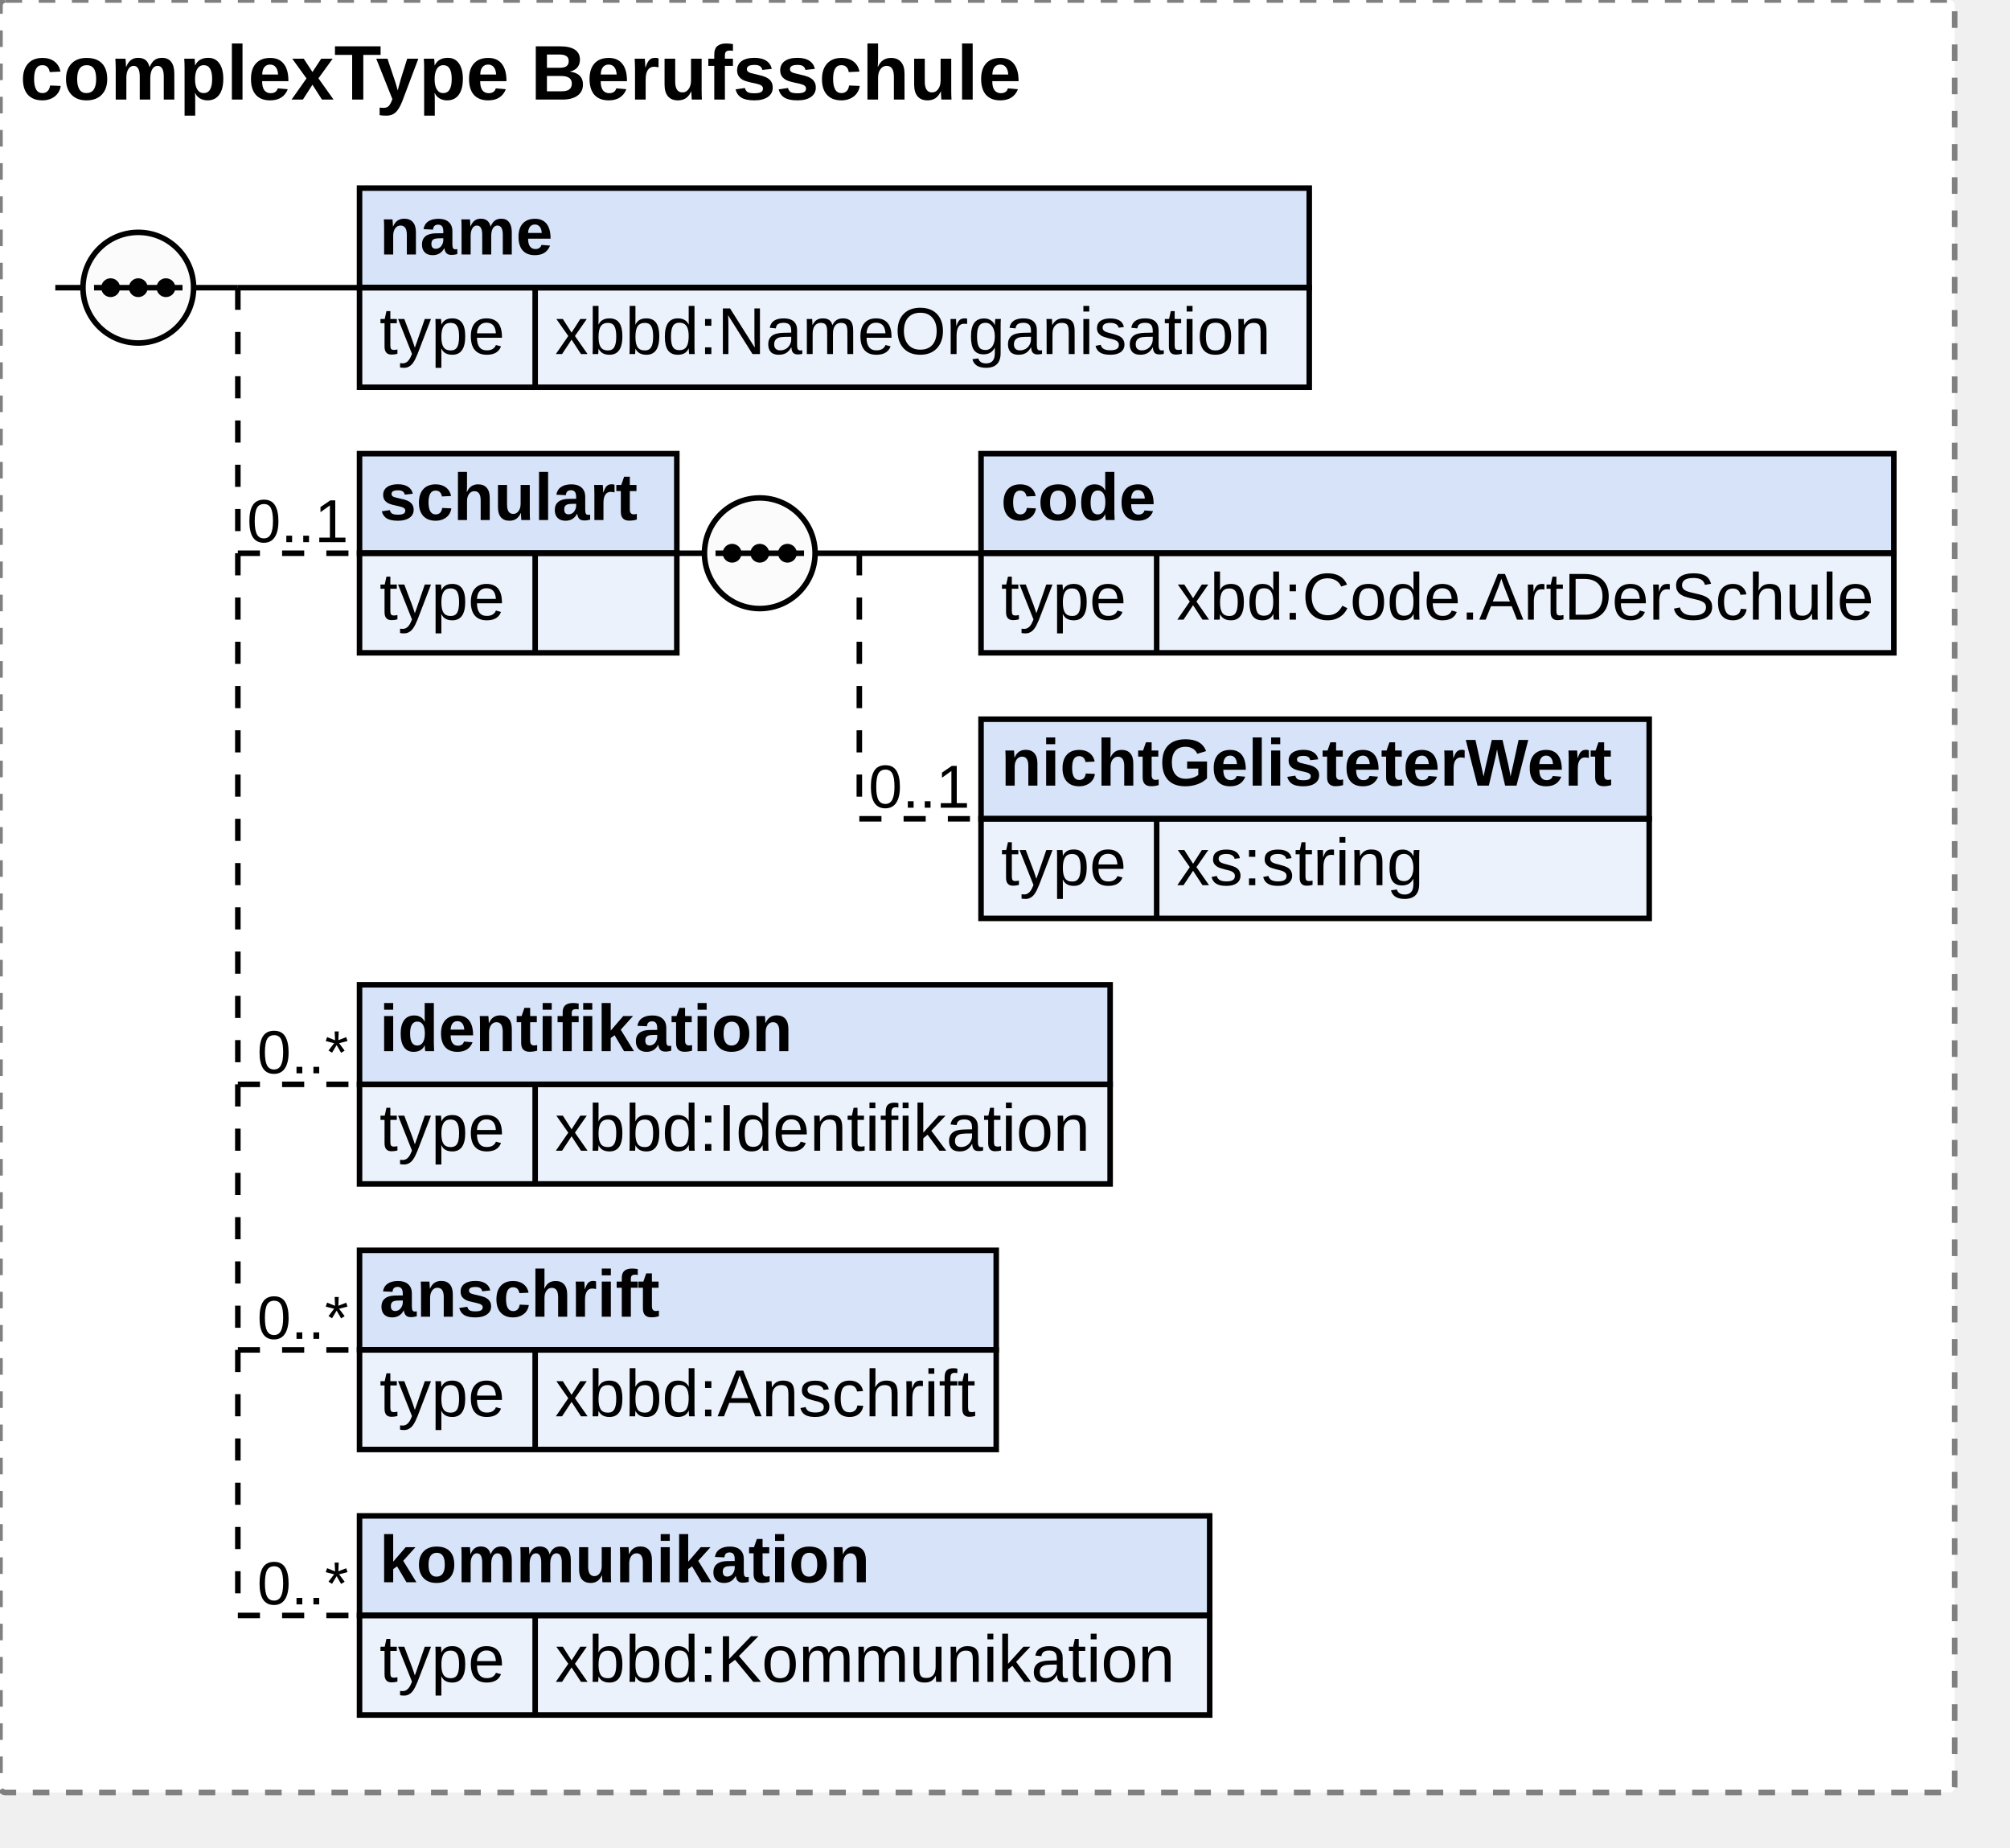
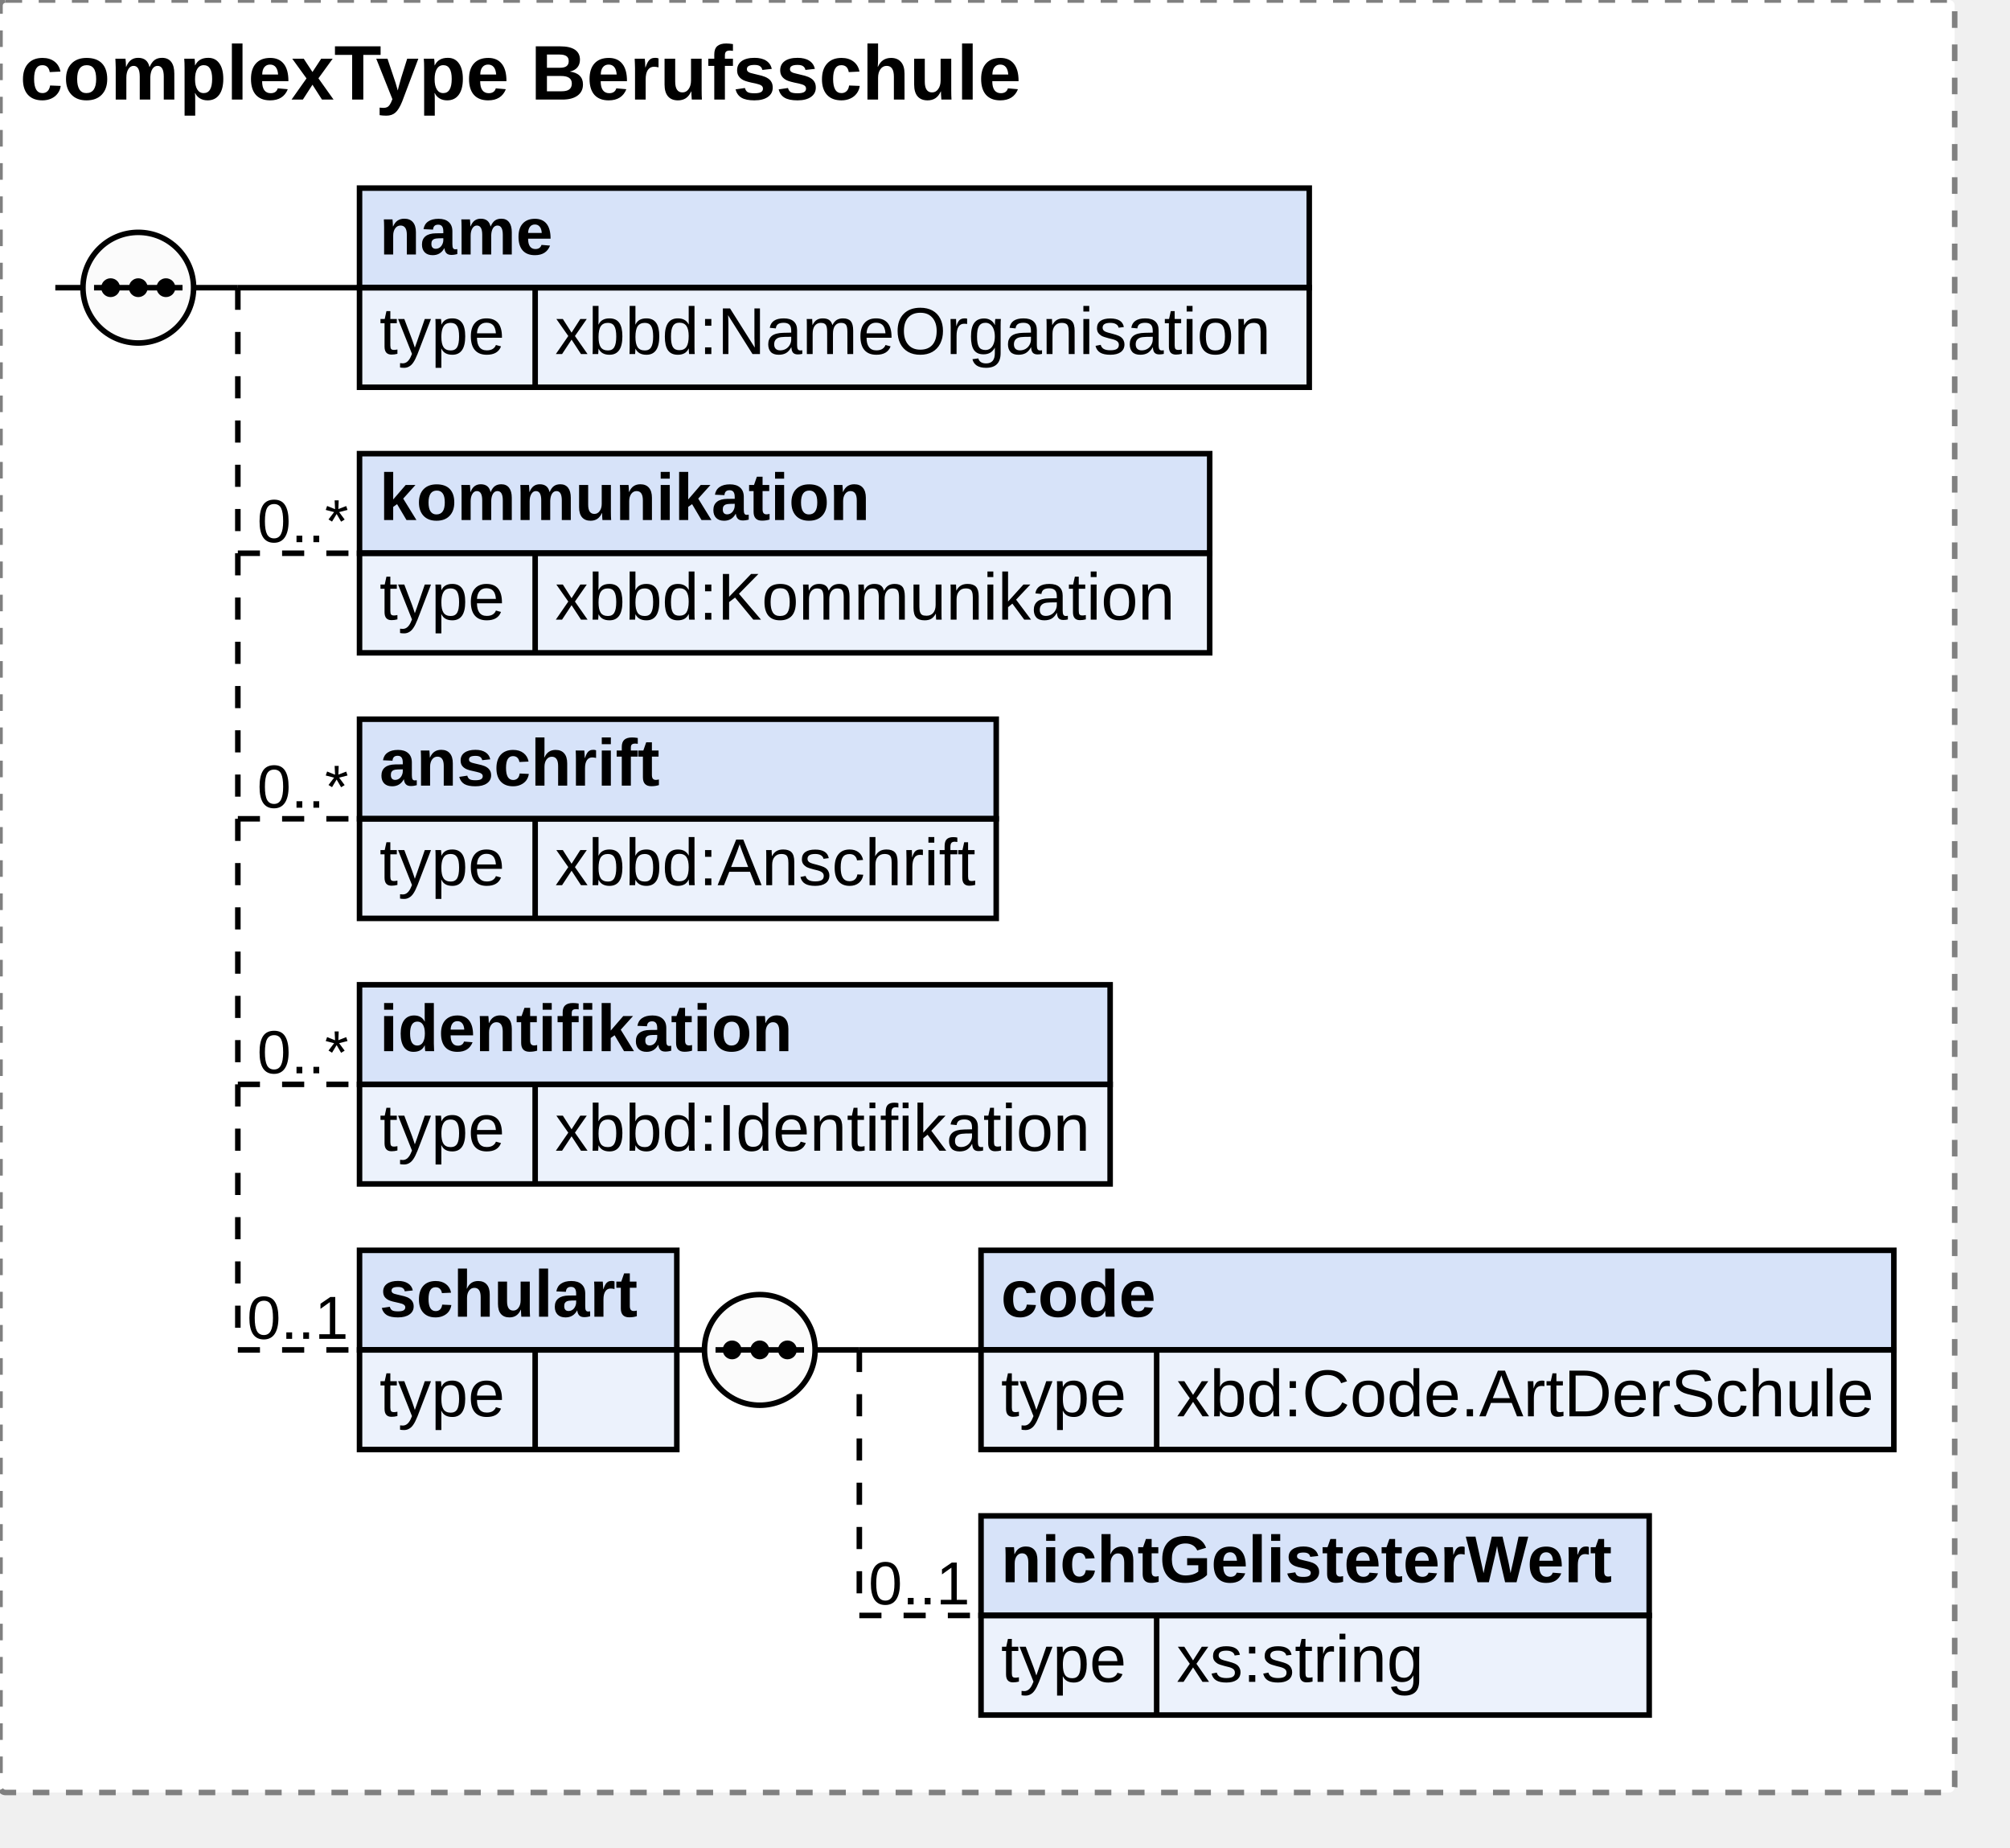
<svg xmlns="http://www.w3.org/2000/svg" width="363.394" height="334">
  <defs>
    <style type="text/css">
                        text {
                            font-family: 'Arial';
                            fill: black;
                        }
                        text.at {
                            font-family: 'Arial';
                            fill: rgb(242, 152, 0);
                        }
                        line {
                            stroke: black;
                        }
                        line.type-structure {
                            stroke: black;
                        }
                        line.type-structure-optional {
                            stroke: black;
                            stroke-dasharray: 4, 4;
                        }
                        rect.attribute-upper {
                            stroke: black;
                            fill: rgb(255, 239, 211);
                        }
                        rect.element-upper {
                            stroke: black;
                            fill: rgb(215, 227, 249);
                        }
                        rect.element-lower {
                            stroke: black;
                            fill: rgb(236, 242, 252);
                        }
                        a text {
                            fill: black;
                        } 
                    </style>
  </defs>
  <rect width="353.394" height="324" stroke-dasharray="3,3" rx="1" ry="1" style="stroke: grey;fill: white;" />
  <text font-size="14" x="3.6" y="18" font-weight="bold">complexType Berufsschule</text>
  <g transform="translate(10,34)">
    <g transform="translate(55,0)">
      <rect width="171.703" height="18" class="element-upper" />
      <rect width="171.703" height="18" y="18" class="element-lower" />
      <text font-size="12" x="3.6" y="12" font-weight="bold">name</text>
      <line x1="0" y1="18" x2="171.703" y2="18" />
      <text font-size="12" fill="grey" x="3.6" y="30">type</text>
      <line x1="31.753" y1="18" x2="31.753" y2="36" />
      <text font-size="12" x="35.353" y="30">xbbd:NameOrganisation</text>
      <g transform="translate(171.7031,0)" />
    </g>
    <line x1="33" y1="18" x2="55" y2="18" class="type-structure-required" />
    <text font-size="11" fill="black" x="53" y="16" text-anchor="end" />
    <line x1="33" y1="18" x2="33" y2="18" class="type-structure-required" />
    <g transform="translate(55,48)">
+       <rect width="153.703" height="18" class="element-upper" />
+       <rect width="153.703" height="18" y="18" class="element-lower" />
+       <text font-size="12" x="3.6" y="12" font-weight="bold">kommunikation</text>
+       <line x1="0" y1="18" x2="153.703" y2="18" />
+       <text font-size="12" fill="grey" x="3.6" y="30">type</text>
+       <line x1="31.753" y1="18" x2="31.753" y2="36" />
+       <text font-size="12" x="35.353" y="30">xbbd:Kommunikation</text>
+       <g transform="translate(153.7031,0)" />
+     </g>
+     <line x1="33" y1="66" x2="55" y2="66" class="type-structure-optional" />
+     <text font-size="11" fill="black" x="53" y="64" text-anchor="end">0..*</text>
+     <line x1="33" y1="18" x2="33" y2="66" class="type-structure-optional" />
+     <g transform="translate(55,96)">
+       <rect width="115.109" height="18" class="element-upper" />
+       <rect width="115.109" height="18" y="18" class="element-lower" />
+       <text font-size="12" x="3.6" y="12" font-weight="bold">anschrift</text>
+       <line x1="0" y1="18" x2="115.109" y2="18" />
+       <text font-size="12" fill="grey" x="3.6" y="30">type</text>
+       <line x1="31.753" y1="18" x2="31.753" y2="36" />
+       <text font-size="12" x="35.353" y="30">xbbd:Anschrift</text>
+       <g transform="translate(115.1094,0)" />
+     </g>
+     <line x1="33" y1="114" x2="55" y2="114" class="type-structure-optional" />
+     <text font-size="11" fill="black" x="53" y="112" text-anchor="end">0..*</text>
+     <line x1="33" y1="66" x2="33" y2="114" class="type-structure-optional" />
+     <g transform="translate(55,144)">
+       <rect width="135.703" height="18" class="element-upper" />
+       <rect width="135.703" height="18" y="18" class="element-lower" />
+       <text font-size="12" x="3.6" y="12" font-weight="bold">identifikation</text>
+       <line x1="0" y1="18" x2="135.703" y2="18" />
+       <text font-size="12" fill="grey" x="3.6" y="30">type</text>
+       <line x1="31.753" y1="18" x2="31.753" y2="36" />
+       <text font-size="12" x="35.353" y="30">xbbd:Identifikation</text>
+       <g transform="translate(135.7031,0)" />
+     </g>
+     <line x1="33" y1="162" x2="55" y2="162" class="type-structure-optional" />
+     <text font-size="11" fill="black" x="53" y="160" text-anchor="end">0..*</text>
+     <line x1="33" y1="114" x2="33" y2="162" class="type-structure-optional" />
+     <g transform="translate(55,192)">
      <rect width="57.363" height="18" class="element-upper" />
      <rect width="57.363" height="18" y="18" class="element-lower" />
      <text font-size="12" x="3.6" y="12" font-weight="bold">schulart</text>
      <line x1="0" y1="18" x2="57.363" y2="18" />
      <text font-size="12" fill="grey" x="3.6" y="30">type</text>
      <line x1="31.753" y1="18" x2="31.753" y2="36" />
      <g transform="translate(57.3625,0)">
        <g transform="translate(55,0)">
          <rect width="165.031" height="18" class="element-upper" />
          <rect width="165.031" height="18" y="18" class="element-lower" />
          <text font-size="12" x="3.6" y="12" font-weight="bold">code</text>
          <line x1="0" y1="18" x2="165.031" y2="18" />
          <text font-size="12" fill="grey" x="3.6" y="30">type</text>
          <line x1="31.753" y1="18" x2="31.753" y2="36" />
          <text font-size="12" x="35.353" y="30">xbd:Code.ArtDerSchule</text>
          <g transform="translate(165.0312,0)" />
        </g>
        <line x1="33" y1="18" x2="55" y2="18" class="type-structure-required" />
        <text font-size="11" fill="black" x="53" y="16" text-anchor="end" />
        <line x1="33" y1="18" x2="33" y2="18" class="type-structure-required" />
        <g transform="translate(55,48)">
          <rect width="120.8" height="18" class="element-upper" />
          <rect width="120.8" height="18" y="18" class="element-lower" />
          <text font-size="12" x="3.6" y="12" font-weight="bold">nichtGelisteterWert</text>
          <line x1="0" y1="18" x2="120.8" y2="18" />
          <text font-size="12" fill="grey" x="3.6" y="30">type</text>
          <line x1="31.753" y1="18" x2="31.753" y2="36" />
          <text font-size="12" x="35.353" y="30">xs:string</text>
          <g transform="translate(120.8,0)" />
        </g>
        <line x1="33" y1="66" x2="55" y2="66" class="type-structure-optional" />
        <text font-size="11" fill="black" x="53" y="64" text-anchor="end">0..1</text>
        <line x1="33" y1="18" x2="33" y2="66" class="type-structure-optional" />
        <circle cx="15" cy="18" r="10" stroke="black" fill="rgb(251, 251, 251)" />
        <line x1="0" y1="18" x2="5" y2="18" class="type-structure-required" />
        <line x1="25" y1="18" x2="33" y2="18" class="type-structure-required" />
        <circle cx="10" cy="18" r="1.2" stroke="black" fill="black" />
        <circle cx="15" cy="18" r="1.2" stroke="black" fill="black" />
        <circle cx="20" cy="18" r="1.2" stroke="black" fill="black" />
        <line x1="7" y1="18" x2="23" y2="18" />
      </g>
    </g>
-     <line x1="33" y1="66" x2="55" y2="66" class="type-structure-optional" />
-     <text font-size="11" fill="black" x="53" y="64" text-anchor="end">0..1</text>
-     <line x1="33" y1="18" x2="33" y2="66" class="type-structure-optional" />
-     <g transform="translate(55,144)">
-       <rect width="135.703" height="18" class="element-upper" />
-       <rect width="135.703" height="18" y="18" class="element-lower" />
-       <text font-size="12" x="3.6" y="12" font-weight="bold">identifikation</text>
-       <line x1="0" y1="18" x2="135.703" y2="18" />
-       <text font-size="12" fill="grey" x="3.6" y="30">type</text>
-       <line x1="31.753" y1="18" x2="31.753" y2="36" />
-       <text font-size="12" x="35.353" y="30">xbbd:Identifikation</text>
-       <g transform="translate(135.7031,0)" />
-     </g>
-     <line x1="33" y1="162" x2="55" y2="162" class="type-structure-optional" />
-     <text font-size="11" fill="black" x="53" y="160" text-anchor="end">0..*</text>
-     <line x1="33" y1="66" x2="33" y2="162" class="type-structure-optional" />
-     <g transform="translate(55,192)">
-       <rect width="115.109" height="18" class="element-upper" />
-       <rect width="115.109" height="18" y="18" class="element-lower" />
-       <text font-size="12" x="3.6" y="12" font-weight="bold">anschrift</text>
-       <line x1="0" y1="18" x2="115.109" y2="18" />
-       <text font-size="12" fill="grey" x="3.6" y="30">type</text>
-       <line x1="31.753" y1="18" x2="31.753" y2="36" />
-       <text font-size="12" x="35.353" y="30">xbbd:Anschrift</text>
-       <g transform="translate(115.1094,0)" />
-     </g>
    <line x1="33" y1="210" x2="55" y2="210" class="type-structure-optional" />
-     <text font-size="11" fill="black" x="53" y="208" text-anchor="end">0..*</text>
+     <text font-size="11" fill="black" x="53" y="208" text-anchor="end">0..1</text>
    <line x1="33" y1="162" x2="33" y2="210" class="type-structure-optional" />
-     <g transform="translate(55,240)">
-       <rect width="153.703" height="18" class="element-upper" />
-       <rect width="153.703" height="18" y="18" class="element-lower" />
-       <text font-size="12" x="3.6" y="12" font-weight="bold">kommunikation</text>
-       <line x1="0" y1="18" x2="153.703" y2="18" />
-       <text font-size="12" fill="grey" x="3.6" y="30">type</text>
-       <line x1="31.753" y1="18" x2="31.753" y2="36" />
-       <text font-size="12" x="35.353" y="30">xbbd:Kommunikation</text>
-       <g transform="translate(153.7031,0)" />
-     </g>
-     <line x1="33" y1="258" x2="55" y2="258" class="type-structure-optional" />
-     <text font-size="11" fill="black" x="53" y="256" text-anchor="end">0..*</text>
-     <line x1="33" y1="210" x2="33" y2="258" class="type-structure-optional" />
    <circle cx="15" cy="18" r="10" stroke="black" fill="rgb(251, 251, 251)" />
    <line x1="0" y1="18" x2="5" y2="18" class="type-structure-required" />
    <line x1="25" y1="18" x2="33" y2="18" class="type-structure-required" />
    <circle cx="10" cy="18" r="1.2" stroke="black" fill="black" />
    <circle cx="15" cy="18" r="1.2" stroke="black" fill="black" />
    <circle cx="20" cy="18" r="1.2" stroke="black" fill="black" />
    <line x1="7" y1="18" x2="23" y2="18" />
  </g>
</svg>
